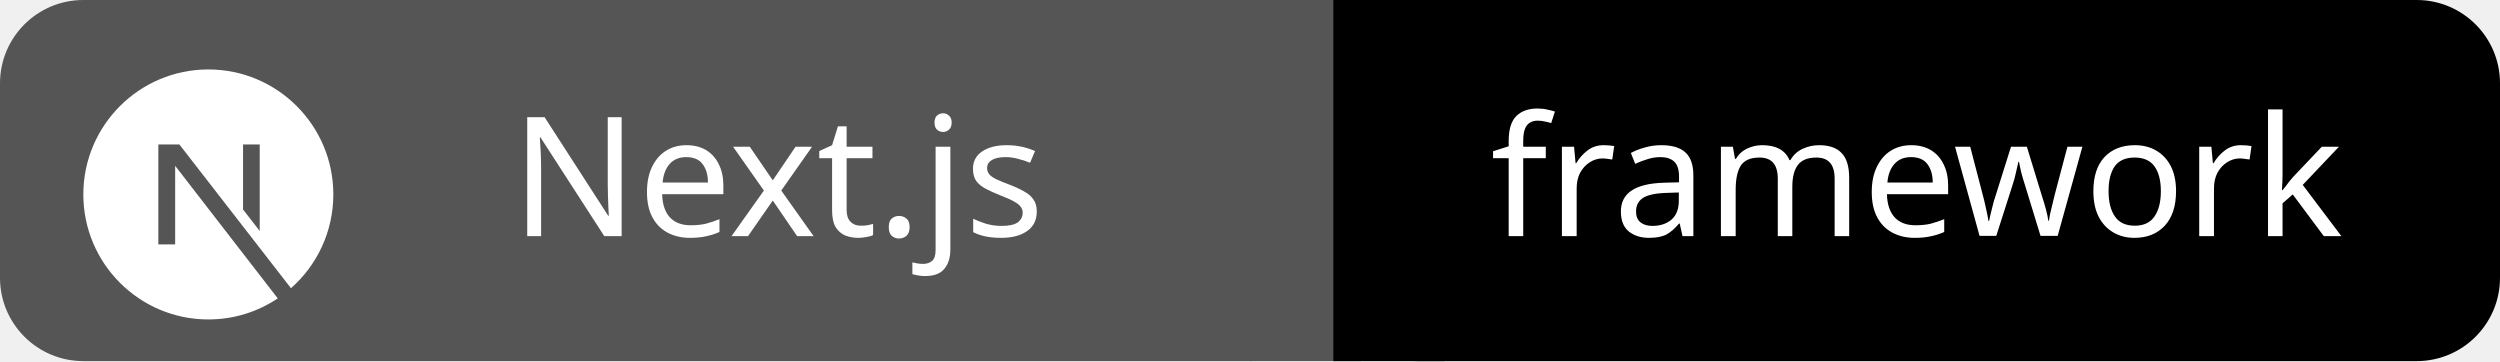
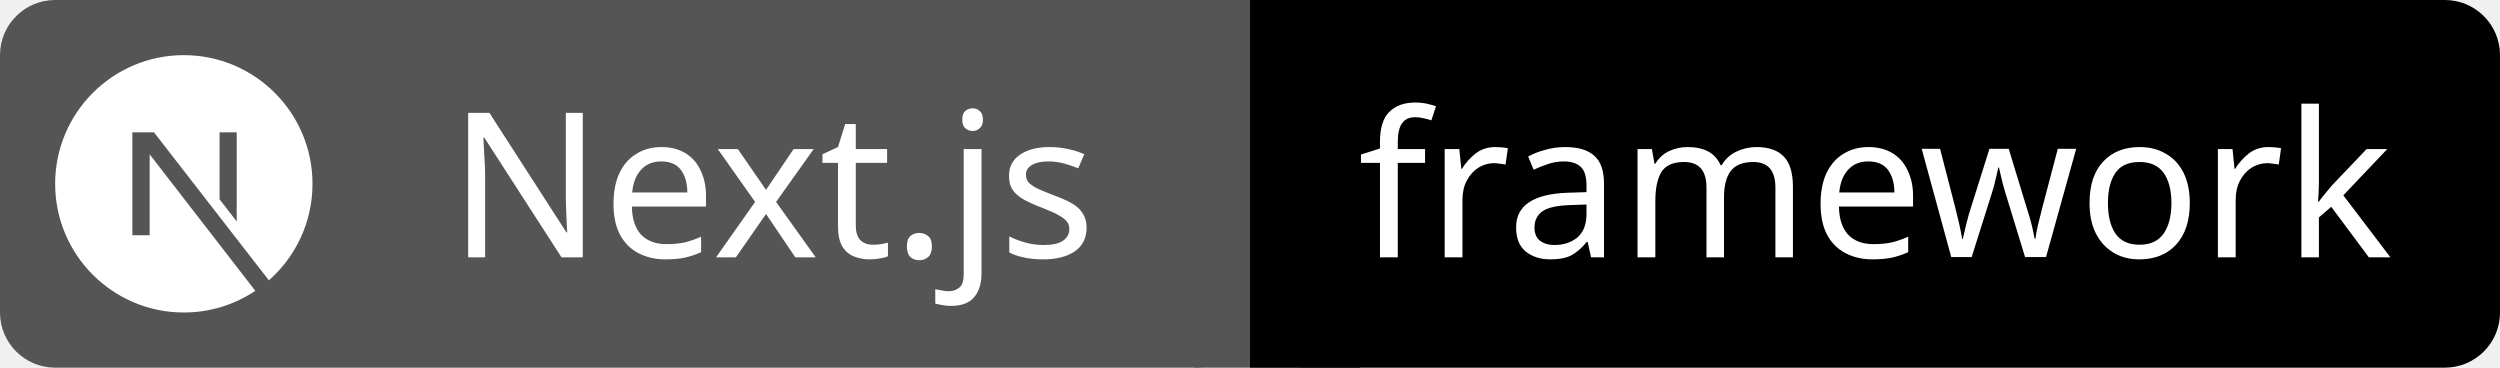
- <svg xmlns="http://www.w3.org/2000/svg" id="nextjs" width="180.0" height="26" viewBox="0 0 180.0 26">
+ <svg xmlns="http://www.w3.org/2000/svg" id="nextjs" width="136.0" height="20" viewBox="0 0 136.0 20">
  <g shape-rendering="geometricPrecision">
-     <rect x="0" width="96.0" height="26" fill="#555" rx="6" ry="6" />
-     <rect x="96.0" width="84.0" height="26" fill="#000000" rx="6" ry="6" />
-     <rect x="90.0" width="8" height="26" fill="#555" rx="0" ry="0" />
-     <rect x="96.0" width="8" height="26" fill="#000000" rx="0" ry="0" />
+     <rect x="0" width="68.0" height="20" fill="#555" rx="3" ry="3" />
+     <rect x="68.0" width="68.0" height="20" fill="#000000" rx="3" ry="3" />
+     <rect x="65.0" width="6" height="20" fill="#555" rx="0" ry="0" />
+     <rect x="68.0" width="6" height="20" fill="#000000" rx="0" ry="0" />
  </g>
  <g text-anchor="middle" shape-rendering="geometricPrecision">
-     <text fill="#fff" font-size="12" font-family="sans-serif" style="font-weight: 500" x="56.0" y="17">Next.js</text>
-     <text fill="#fff" font-size="12" font-family="sans-serif" style="font-weight: 500" x="138.0" y="17">framework</text>
+     <text fill="#fff" font-size="11" font-family="sans-serif" style="font-weight: 500" x="42.0" y="14">Next.js</text>
+     <text fill="#fff" font-size="11" font-family="sans-serif" style="font-weight: 500" x="102.0" y="14">framework</text>
  </g>
  <g shape-rendering="geometricPrecision">
-     <svg width="18" height="18" viewBox="0 0 24 24" x="6" y="5" fill="none">
+     <svg width="14" height="14" viewBox="0 0 24 24" x="3" y="3" fill="none">
      <path fill="#ffffff" d="M18.665 21.978C16.758 23.255 14.465 24 12 24 5.377 24 0 18.623 0 12S5.377 0 12 0s12 5.377 12 12c0 3.583-1.574 6.801-4.067 9.001L9.219 7.2H7.2v9.596h1.615V9.251l9.85 12.727Zm-3.332-8.533 1.6 2.061V7.2h-1.6v6.245Z" />
    </svg>
  </g>
</svg>
